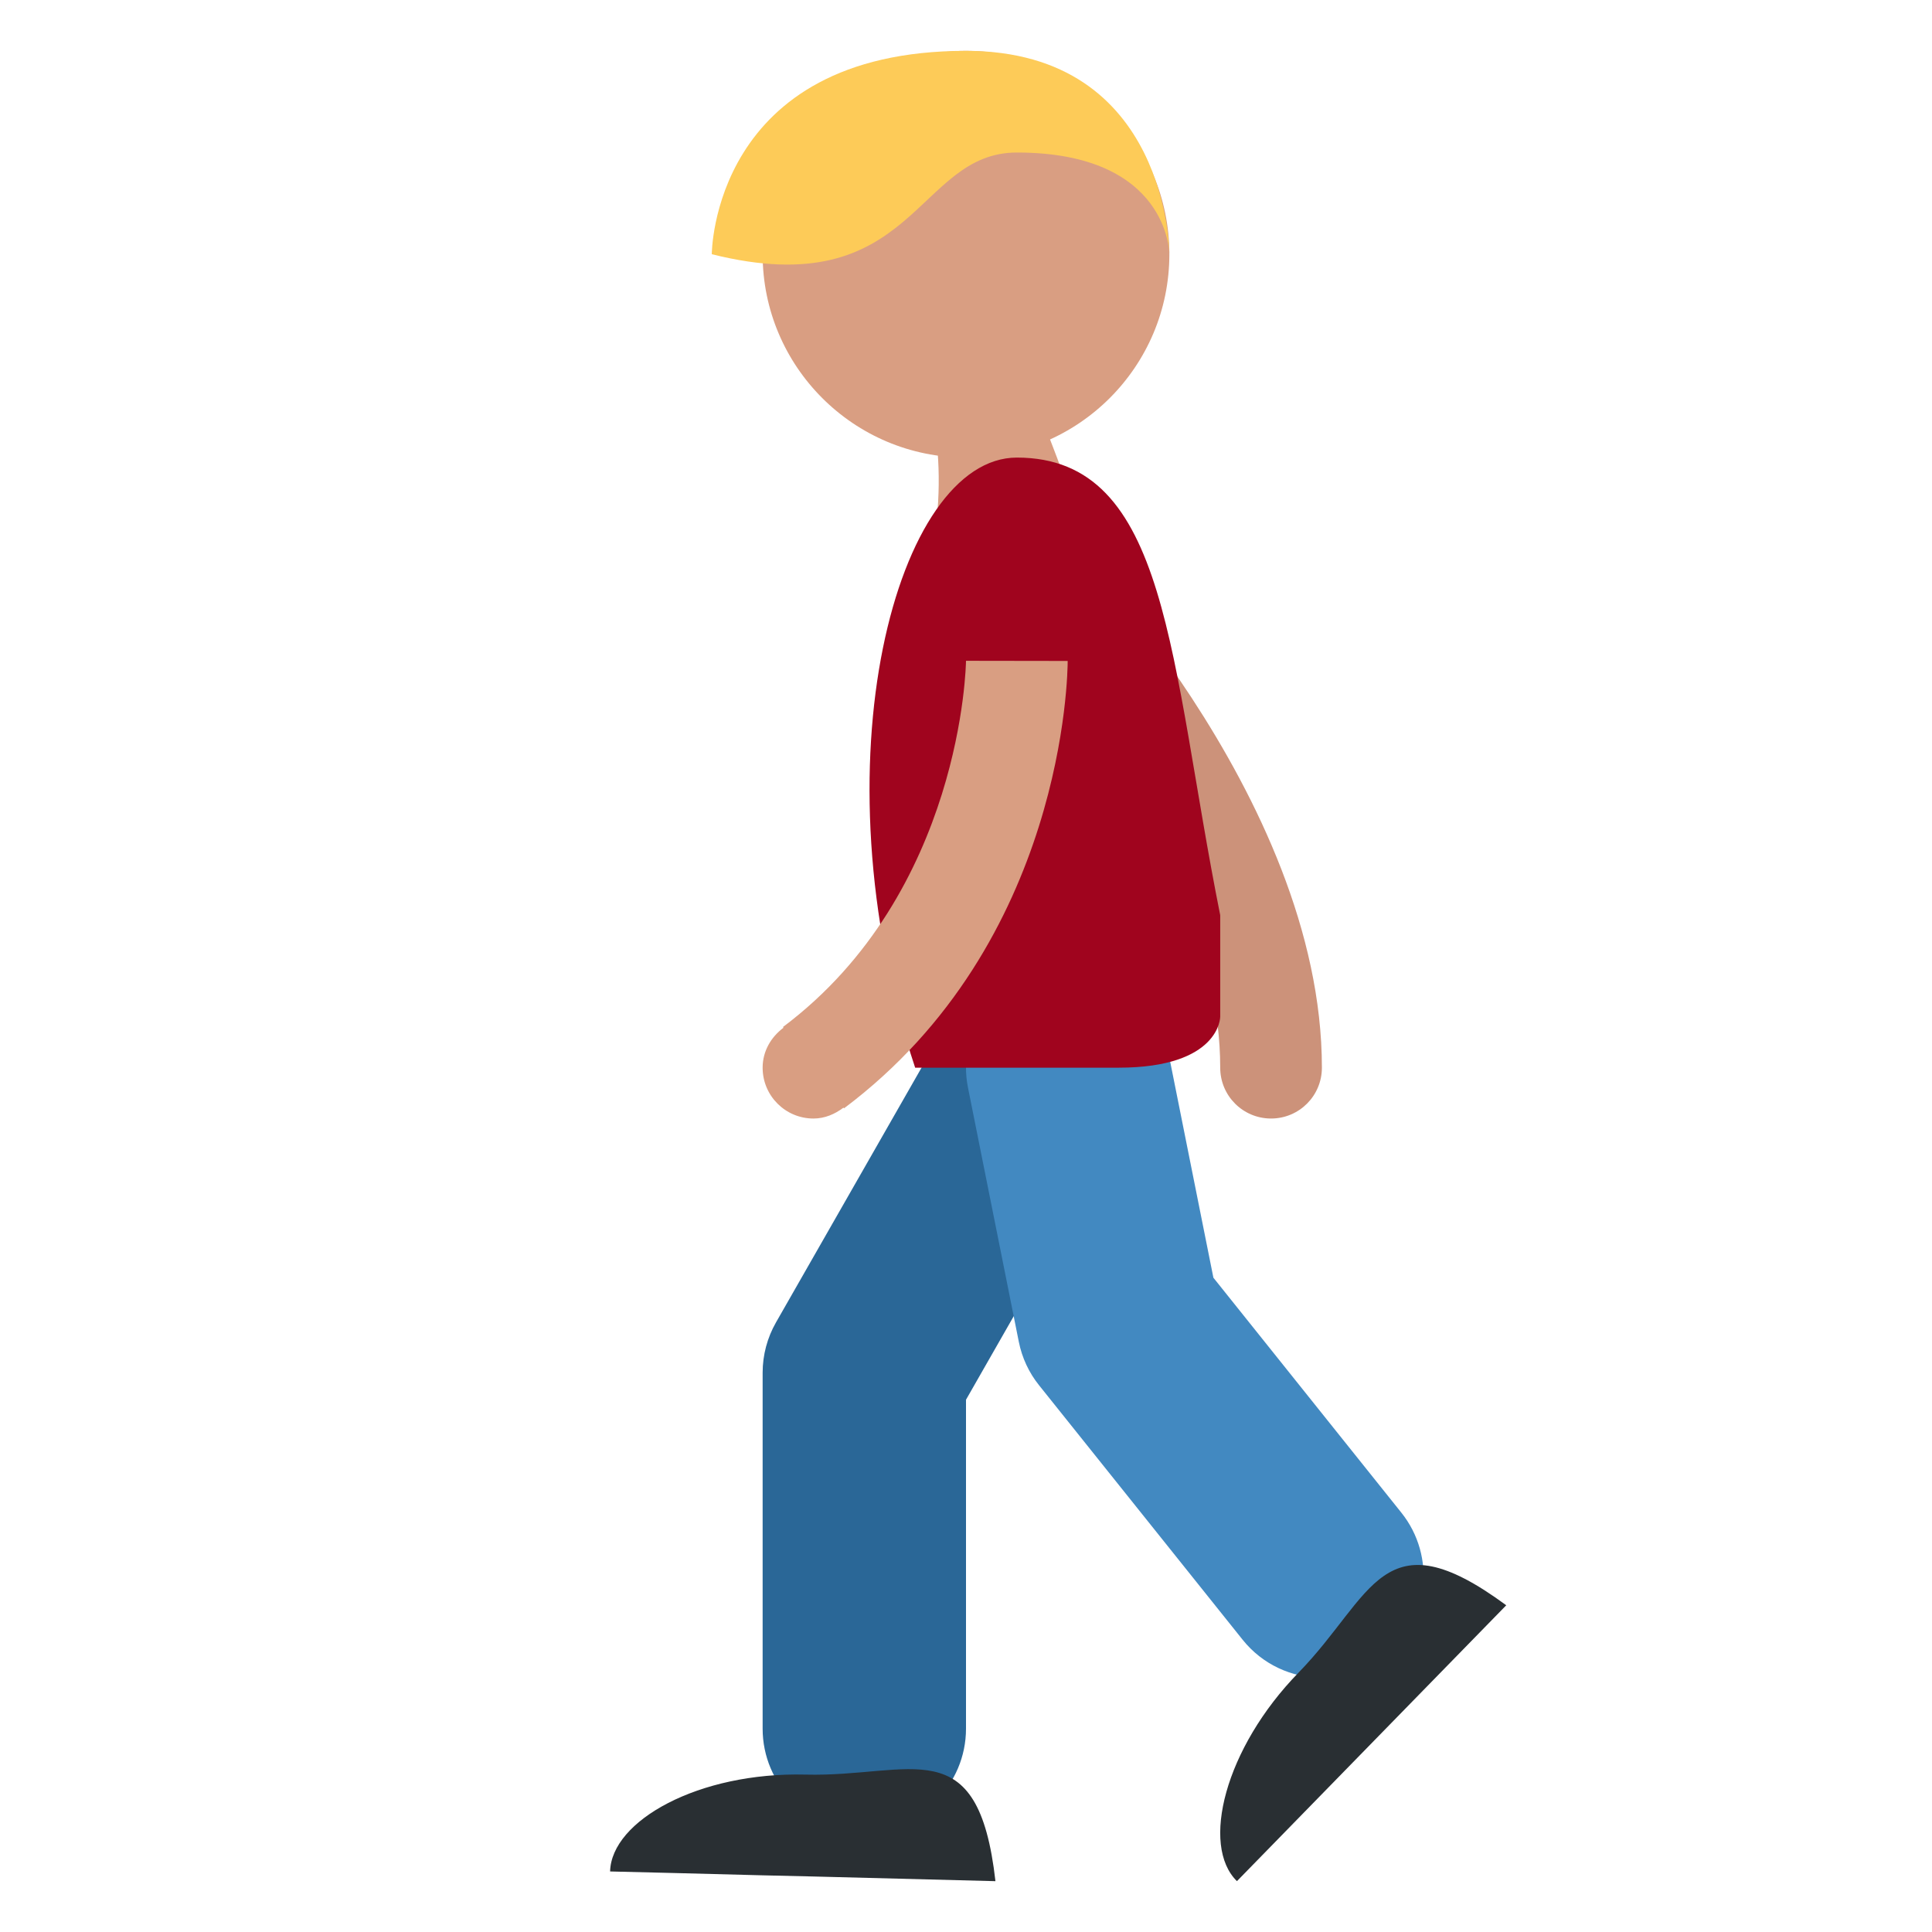
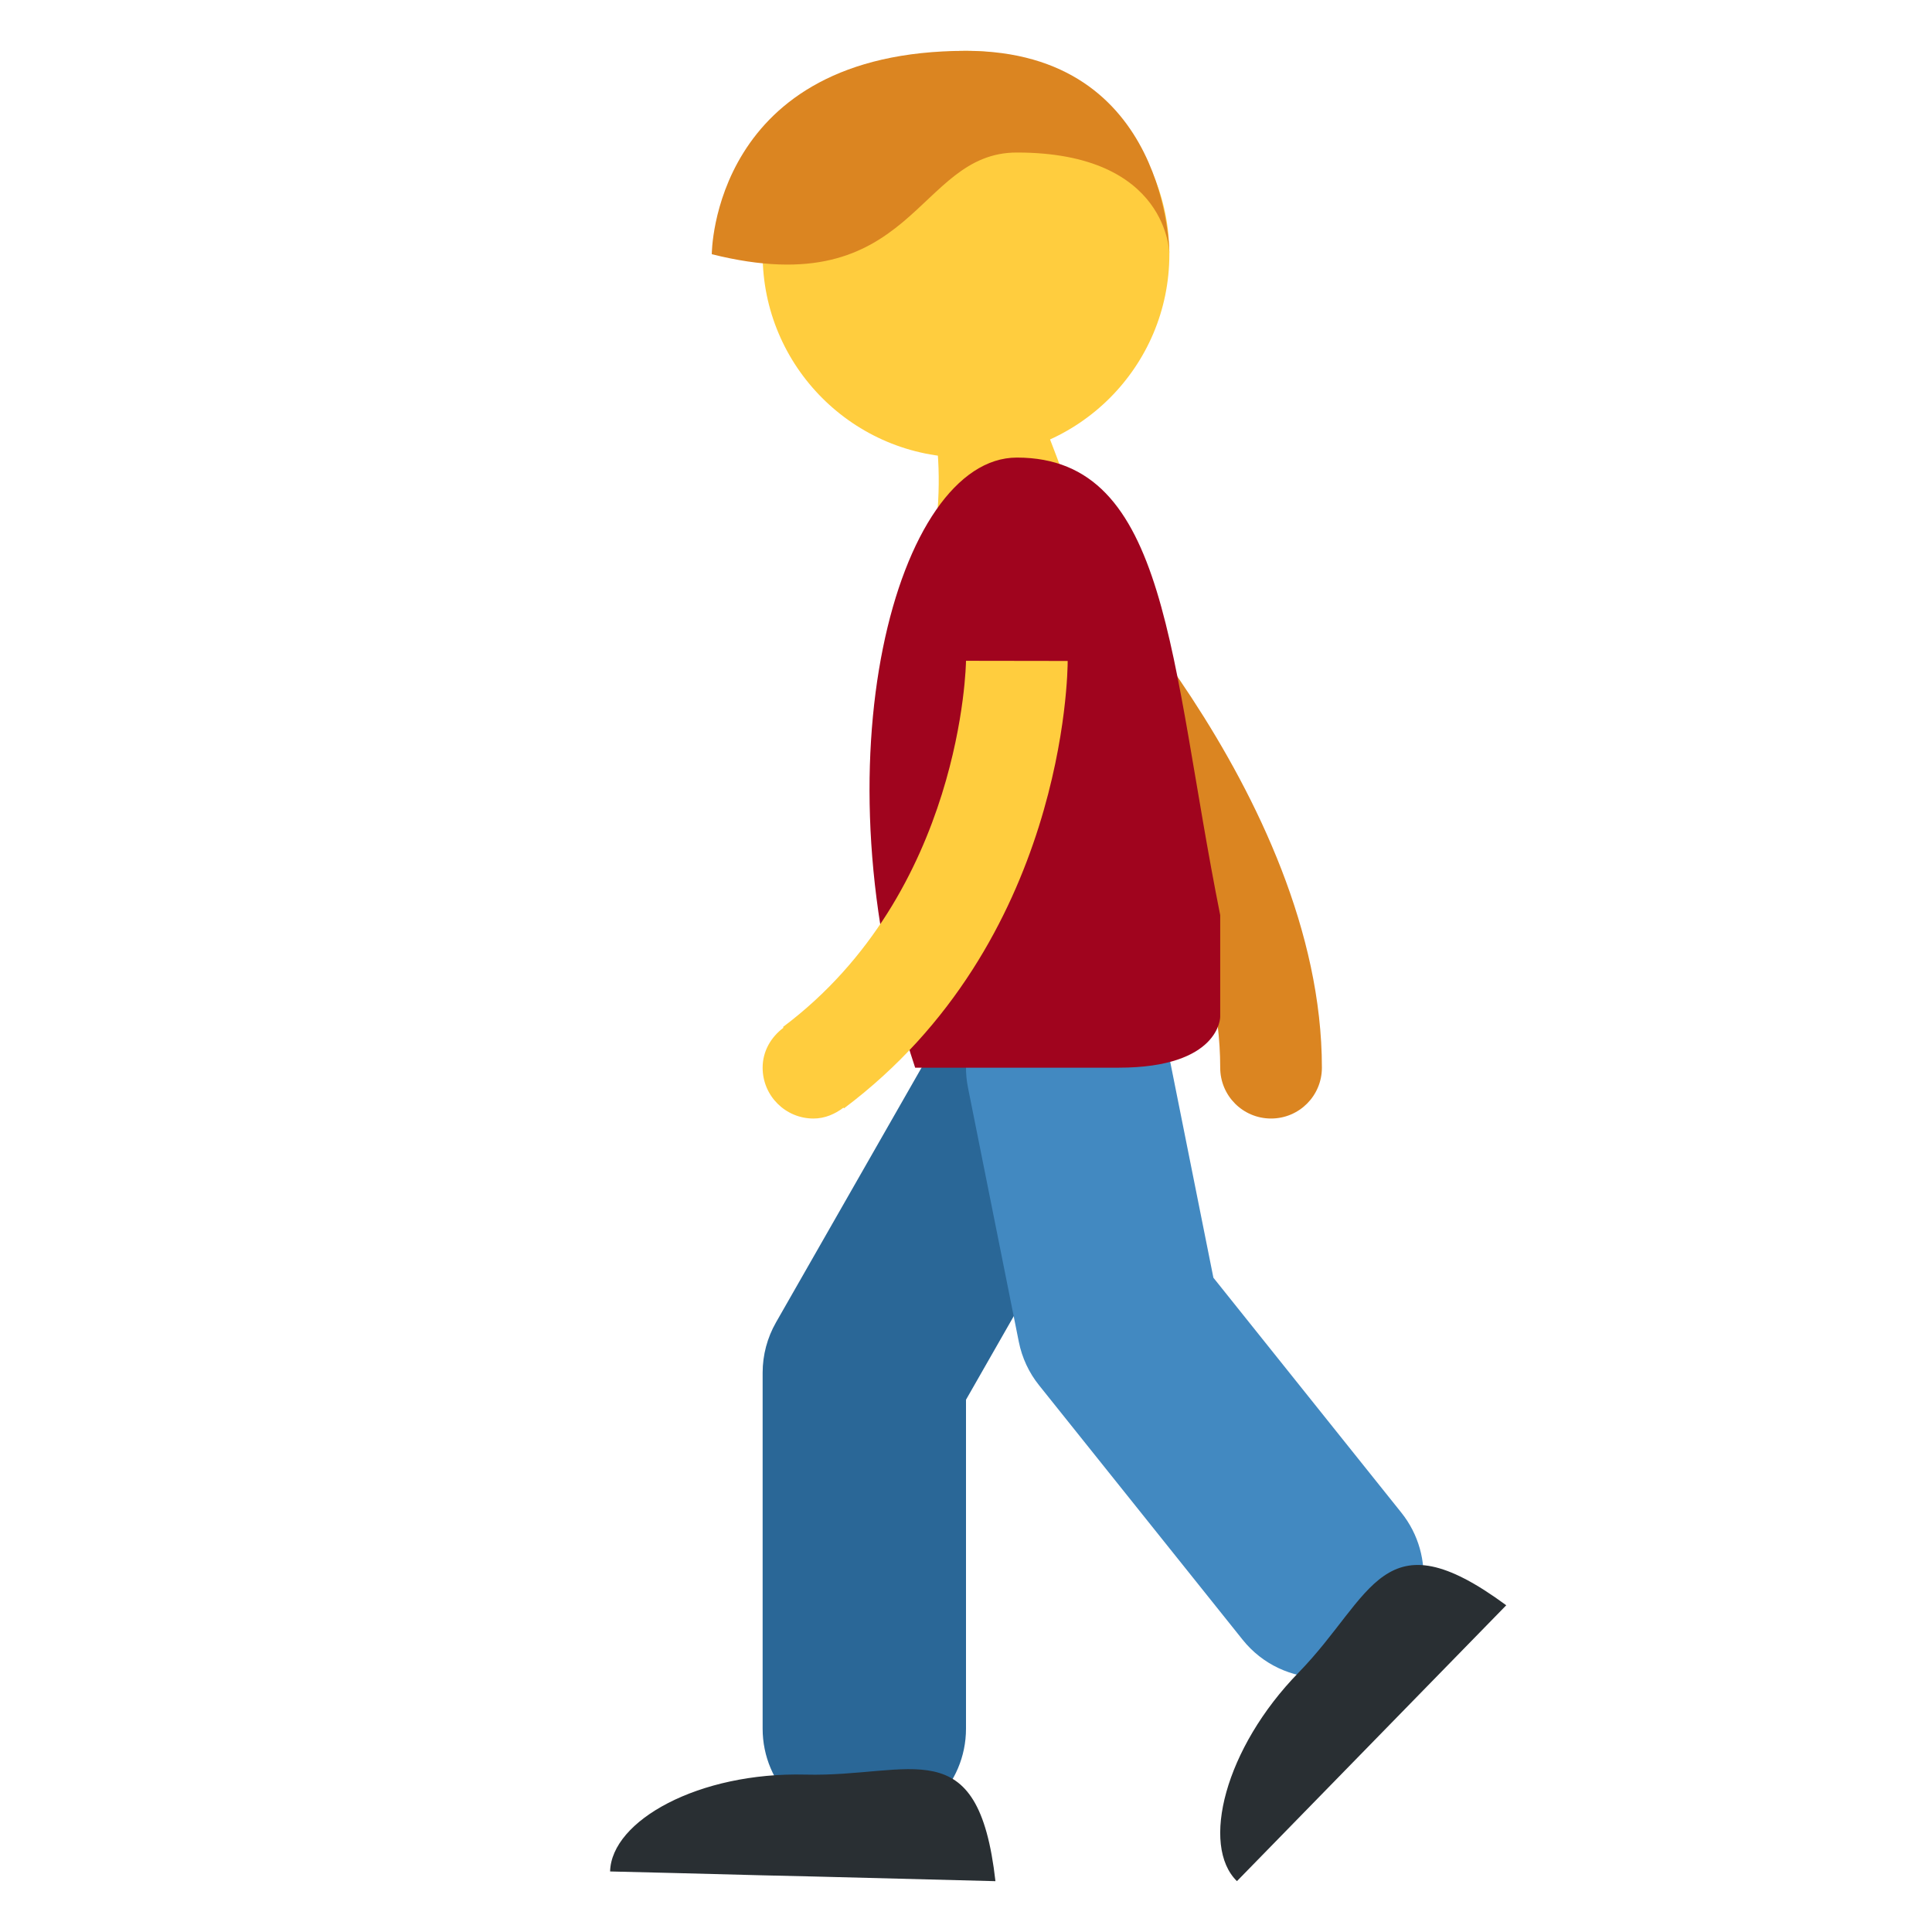
<svg xmlns="http://www.w3.org/2000/svg" viewBox="0 0 47.5 47.5" style="enable-background:new 0 0 47.5 47.5;" xml:space="preserve" version="1.1" id="svg2">
  <defs id="defs6">
    <clipPath id="clipPath16" clipPathUnits="userSpaceOnUse">
      <path id="path18" d="M 0,38 38,38 38,0 0,0 0,38 Z" />
    </clipPath>
  </defs>
  <g transform="matrix(1.25,0,0,-1.25,0,47.5)" id="g10">
    <g id="g12">
      <g clip-path="url(#clipPath16)" id="g14">
        <g transform="translate(16.3159,33.7393)" id="g20">
-           <path id="path22" style="fill:#d99e82;fill-opacity:1;fill-rule:nonzero;stroke:none" d="m 0,0 c -1.207,-0.267 1.054,-1.529 0.684,-2.739 -0.252,-0.838 0.225,0 1,0 0,0 0.627,-1.283 0.423,-3.226 C 1.9,-7.905 4.579,-8.581 4.784,-6.638 4.988,-4.697 3.399,-3.65 4.273,-2.138 6.365,1.481 0,0 0,0" />
+           <path id="path22" style="fill:#ffcd3e;fill-opacity:1;fill-rule:nonzero;stroke:none" d="m 0,0 c -1.207,-0.267 1.054,-1.529 0.684,-2.739 -0.252,-0.838 0.225,0 1,0 0,0 0.627,-1.283 0.423,-3.226 C 1.9,-7.905 4.579,-8.581 4.784,-6.638 4.988,-4.697 3.399,-3.65 4.273,-2.138 6.365,1.481 0,0 0,0" />
        </g>
        <g transform="translate(25,16)" id="g24">
-           <path id="path26" style="fill:#cc927a;fill-opacity:1;fill-rule:nonzero;stroke:none" d="m 0,0 c -0.553,0 -1,0.447 -1,1 0,4.52 -4.661,9.247 -4.708,9.294 -0.389,0.391 -0.389,1.024 0.002,1.414 0.391,0.39 1.023,0.389 1.413,0 C -4.077,11.491 1,6.353 1,1 1,0.447 0.553,0 0,0" />
+           <path id="path26" style="fill:#db8521;fill-opacity:1;fill-rule:nonzero;stroke:none" d="m 0,0 c -0.553,0 -1,0.447 -1,1 0,4.52 -4.661,9.247 -4.708,9.294 -0.389,0.391 -0.389,1.024 0.002,1.414 0.391,0.39 1.023,0.389 1.413,0 C -4.077,11.491 1,6.353 1,1 1,0.447 0.553,0 0,0" />
        </g>
        <g transform="translate(17,2)" id="g28">
          <path id="path30" style="fill:#2a6797;fill-opacity:1;fill-rule:nonzero;stroke:none" d="m 0,0 c -1.104,0 -2,0.896 -2,2 l 0,7 c 0,0.348 0.091,0.69 0.264,0.992 l 4,7 c 0.548,0.959 1.77,1.294 2.728,0.744 0.959,-0.548 1.292,-1.769 0.744,-2.728 L 2,8.469 2,2 C 2,0.896 1.104,0 0,0" />
        </g>
        <g transform="translate(26.001,5)" id="g32">
          <path id="path34" style="fill:#4289c1;fill-opacity:1;fill-rule:nonzero;stroke:none" d="m 0,0 c -0.587,0 -1.168,0.257 -1.562,0.751 l -4,5 C -5.763,6 -5.899,6.294 -5.962,6.607 l -1,5 c -0.217,1.083 0.485,2.138 1.568,2.354 1.088,0.219 2.138,-0.486 2.354,-1.568 L -2.135,7.869 1.561,3.249 C 2.251,2.387 2.111,1.128 1.248,0.438 0.88,0.144 0.438,0 0,0" />
        </g>
        <g transform="translate(15.998,1.0918)" id="g36">
          <path id="path38" style="fill:#292f33;fill-opacity:1;fill-rule:nonzero;stroke:none" d="M 0,0 3.581,-0.092 C 3.241,2.918 1.936,1.951 -0.157,2.004 -2.251,2.057 -3.973,1.1 -3.998,0.099 -3.178,0.08 -2.407,0.06 -0.999,0.023 -0.694,0.017 -0.372,0.009 0,0" />
        </g>
        <g transform="translate(27.123,3.8623)" id="g40">
          <path id="path42" style="fill:#292f33;fill-opacity:1;fill-rule:nonzero;stroke:none" d="m 0,0 2.503,2.564 c -2.438,1.797 -2.618,0.183 -4.078,-1.317 -1.464,-1.498 -1.934,-3.411 -1.219,-4.109 0.574,0.588 1.113,1.139 2.096,2.147 C -0.485,-0.498 -0.259,-0.266 0,0" />
        </g>
        <g transform="translate(24,18)" id="g44">
          <path id="path46" style="fill:#a0041e;fill-opacity:1;fill-rule:nonzero;stroke:none" d="m 0,0 c 0,0 0,-1 -2,-1 l -4,0 c -2,6 -0.359,12 2,12 3,0 3,-4 4,-9" />
        </g>
        <g transform="translate(19,25.0029)" id="g48">
-           <path id="path50" style="fill:#d99e82;fill-opacity:1;fill-rule:nonzero;stroke:none" d="m 0,0 c 0,-0.045 -0.066,-4.552 -3.6,-7.203 l 0.01,-0.014 C -3.833,-7.399 -4,-7.676 -4,-8.003 c 0,-0.553 0.448,-1 1,-1 0.225,0 0.423,0.088 0.59,0.214 l 0.01,-0.014 c 4.35,3.262 4.4,8.575 4.4,8.8 L 0,0 Z" />
+           <path id="path50" style="fill:#ffcd3e;fill-opacity:1;fill-rule:nonzero;stroke:none" d="m 0,0 c 0,-0.045 -0.066,-4.552 -3.6,-7.203 l 0.01,-0.014 C -3.833,-7.399 -4,-7.676 -4,-8.003 c 0,-0.553 0.448,-1 1,-1 0.225,0 0.423,0.088 0.59,0.214 l 0.01,-0.014 c 4.35,3.262 4.4,8.575 4.4,8.8 L 0,0 Z" />
        </g>
        <g transform="translate(23,33)" id="g52">
-           <path id="path54" style="fill:#d99e82;fill-opacity:1;fill-rule:nonzero;stroke:none" d="m 0,0 c 0,-2.209 -1.791,-4 -4,-4 -2.209,0 -4,1.791 -4,4 0,2.209 1.791,4 4,4 2.209,0 4,-1.791 4,-4" />
+           <path id="path54" style="fill:#ffcd3e;fill-opacity:1;fill-rule:nonzero;stroke:none" d="m 0,0 c 0,-2.209 -1.791,-4 -4,-4 -2.209,0 -4,1.791 -4,4 0,2.209 1.791,4 4,4 2.209,0 4,-1.791 4,-4" />
        </g>
        <g transform="translate(14,33)" id="g56">
-           <path id="path58" style="fill:#fdcb58;fill-opacity:1;fill-rule:nonzero;stroke:none" d="M 0,0 C 0,0 0,4 5,4 9,4 9,0 9,0 9,0 9,2 6,2 3.999,2 4,-1 0,0" />
+           <path id="path58" style="fill:#db8521;fill-opacity:1;fill-rule:nonzero;stroke:none" d="M 0,0 C 0,0 0,4 5,4 9,4 9,0 9,0 9,0 9,2 6,2 3.999,2 4,-1 0,0" />
        </g>
      </g>
    </g>
  </g>
</svg>
